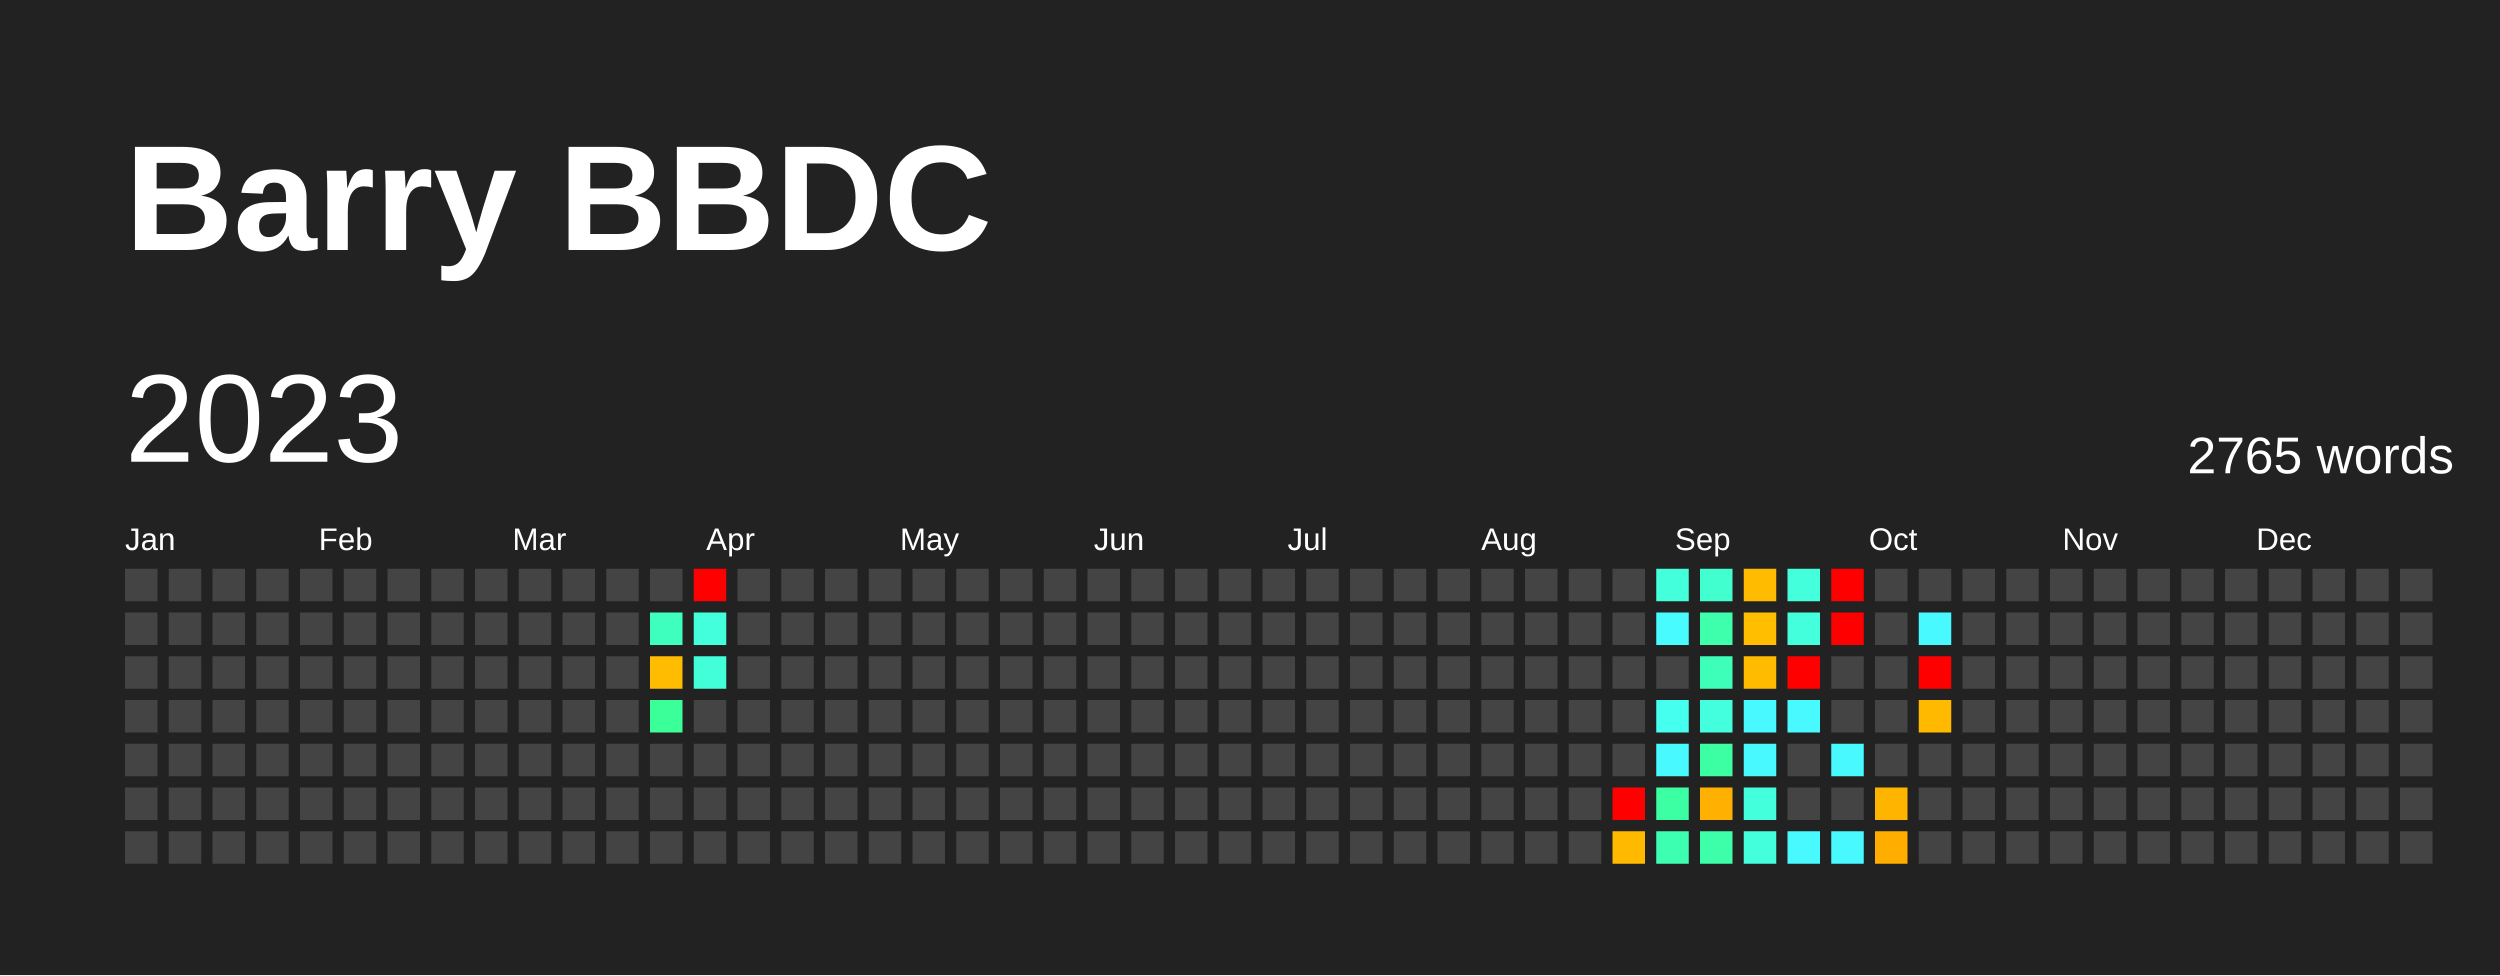
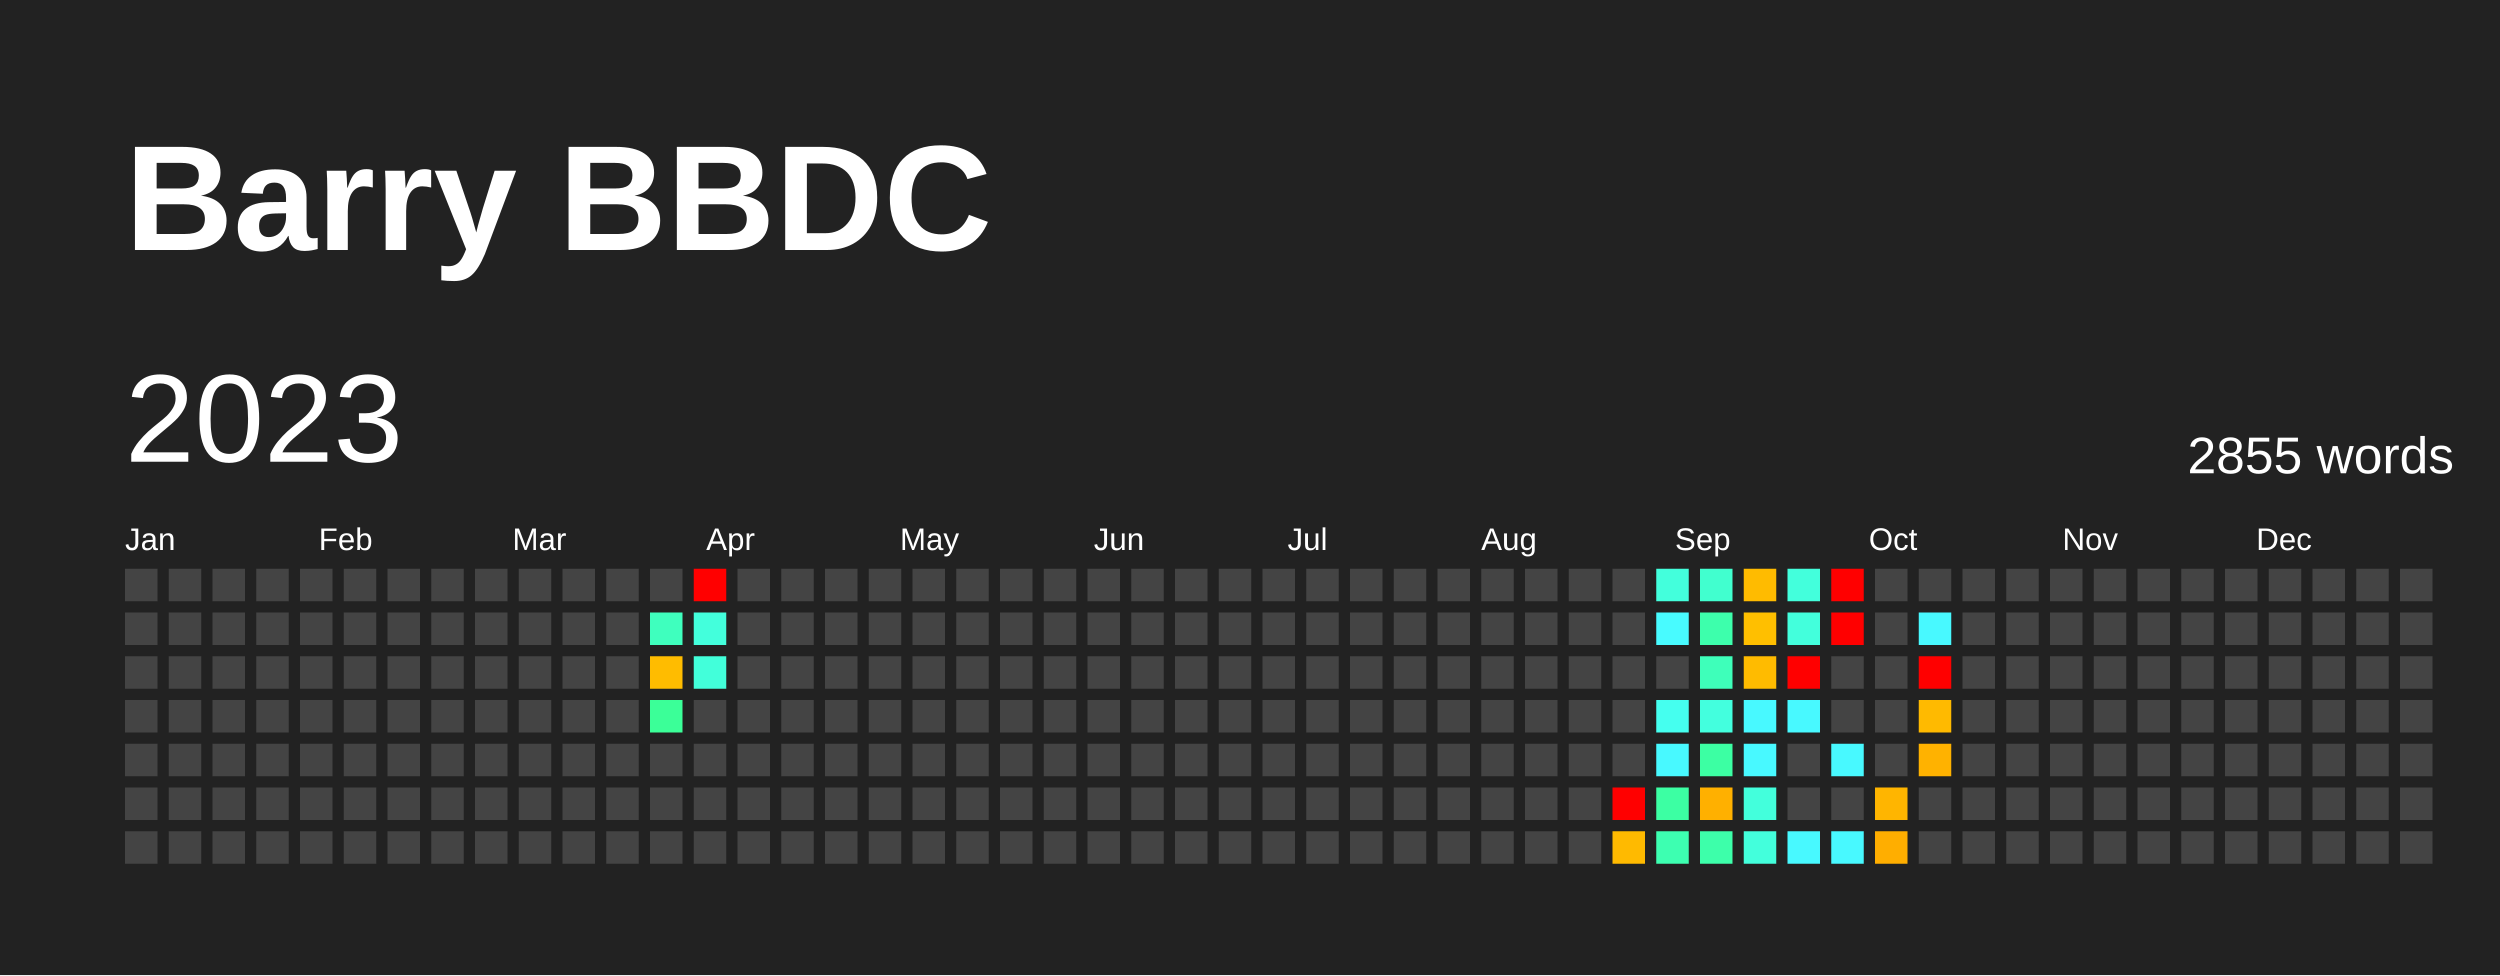
<svg xmlns="http://www.w3.org/2000/svg" baseProfile="full" height="78mm" version="1.1" viewBox="0,0,200,78" width="200mm">
  <defs />
  <rect fill="#222222" height="78" width="200" x="0" y="0" />
  <text fill="#FFFFFF" style="font-size:12px; font-family:Arial; font-weight:bold;" x="10" y="20">Barry BBDC</text>
  <text dominant-baseline="hanging" fill="#FFFFFF" style="font-size:10.0px; font-family:Arial;" x="10" y="30">2023</text>
-   <text dominant-baseline="hanging" fill="#FFFFFF" style="font-size:4.125px; font-family:Arial;" x="175" y="35">2765 words</text>
+   <text dominant-baseline="hanging" fill="#FFFFFF" style="font-size:4.125px; font-family:Arial;" x="175" y="35">2855 words</text>
  <text fill="#FFFFFF" style="font-size:2.5px; font-family:Arial" x="10.0" y="44">Jan</text>
  <text fill="#FFFFFF" style="font-size:2.5px; font-family:Arial" x="25.5" y="44">Feb</text>
  <text fill="#FFFFFF" style="font-size:2.5px; font-family:Arial" x="41.0" y="44">Mar</text>
  <text fill="#FFFFFF" style="font-size:2.5px; font-family:Arial" x="56.5" y="44">Apr</text>
  <text fill="#FFFFFF" style="font-size:2.5px; font-family:Arial" x="72.0" y="44">May</text>
  <text fill="#FFFFFF" style="font-size:2.5px; font-family:Arial" x="87.5" y="44">Jun</text>
  <text fill="#FFFFFF" style="font-size:2.5px; font-family:Arial" x="103.0" y="44">Jul</text>
  <text fill="#FFFFFF" style="font-size:2.5px; font-family:Arial" x="118.5" y="44">Aug</text>
  <text fill="#FFFFFF" style="font-size:2.5px; font-family:Arial" x="134.0" y="44">Sep</text>
  <text fill="#FFFFFF" style="font-size:2.5px; font-family:Arial" x="149.5" y="44">Oct</text>
  <text fill="#FFFFFF" style="font-size:2.5px; font-family:Arial" x="165.0" y="44">Nov</text>
  <text fill="#FFFFFF" style="font-size:2.5px; font-family:Arial" x="180.5" y="44">Dec</text>
  <rect fill="#444444" height="2.6" width="2.6" x="10.0" y="45.5" />
  <rect fill="#444444" height="2.6" width="2.6" x="10.0" y="49.0" />
  <rect fill="#444444" height="2.6" width="2.6" x="10.0" y="52.5" />
  <rect fill="#444444" height="2.6" width="2.6" x="10.0" y="56.0" />
  <rect fill="#444444" height="2.6" width="2.6" x="10.0" y="59.5" />
  <rect fill="#444444" height="2.6" width="2.6" x="10.0" y="63.0" />
  <rect fill="#444444" height="2.6" width="2.6" x="10.0" y="66.5" />
  <rect fill="#444444" height="2.6" width="2.6" x="13.5" y="45.5" />
  <rect fill="#444444" height="2.6" width="2.6" x="13.5" y="49.0" />
  <rect fill="#444444" height="2.6" width="2.6" x="13.5" y="52.5" />
  <rect fill="#444444" height="2.6" width="2.6" x="13.5" y="56.0" />
  <rect fill="#444444" height="2.6" width="2.6" x="13.5" y="59.5" />
  <rect fill="#444444" height="2.6" width="2.6" x="13.5" y="63.0" />
  <rect fill="#444444" height="2.6" width="2.6" x="13.5" y="66.5" />
  <rect fill="#444444" height="2.6" width="2.6" x="17.0" y="45.5" />
  <rect fill="#444444" height="2.6" width="2.6" x="17.0" y="49.0" />
  <rect fill="#444444" height="2.6" width="2.6" x="17.0" y="52.5" />
  <rect fill="#444444" height="2.6" width="2.6" x="17.0" y="56.0" />
  <rect fill="#444444" height="2.6" width="2.6" x="17.0" y="59.5" />
  <rect fill="#444444" height="2.6" width="2.6" x="17.0" y="63.0" />
  <rect fill="#444444" height="2.6" width="2.6" x="17.0" y="66.5" />
  <rect fill="#444444" height="2.6" width="2.6" x="20.5" y="45.5" />
  <rect fill="#444444" height="2.6" width="2.6" x="20.5" y="49.0" />
  <rect fill="#444444" height="2.6" width="2.6" x="20.5" y="52.5" />
  <rect fill="#444444" height="2.6" width="2.6" x="20.5" y="56.0" />
  <rect fill="#444444" height="2.6" width="2.6" x="20.5" y="59.5" />
  <rect fill="#444444" height="2.6" width="2.6" x="20.5" y="63.0" />
  <rect fill="#444444" height="2.6" width="2.6" x="20.5" y="66.5" />
  <rect fill="#444444" height="2.6" width="2.6" x="24.0" y="45.5" />
  <rect fill="#444444" height="2.6" width="2.6" x="24.0" y="49.0" />
  <rect fill="#444444" height="2.6" width="2.6" x="24.0" y="52.5" />
  <rect fill="#444444" height="2.6" width="2.6" x="24.0" y="56.0" />
  <rect fill="#444444" height="2.6" width="2.6" x="24.0" y="59.5" />
  <rect fill="#444444" height="2.6" width="2.6" x="24.0" y="63.0" />
  <rect fill="#444444" height="2.6" width="2.6" x="24.0" y="66.5" />
  <rect fill="#444444" height="2.6" width="2.6" x="27.5" y="45.5" />
  <rect fill="#444444" height="2.6" width="2.6" x="27.5" y="49.0" />
  <rect fill="#444444" height="2.6" width="2.6" x="27.5" y="52.5" />
  <rect fill="#444444" height="2.6" width="2.6" x="27.5" y="56.0" />
  <rect fill="#444444" height="2.6" width="2.6" x="27.5" y="59.5" />
  <rect fill="#444444" height="2.6" width="2.6" x="27.5" y="63.0" />
  <rect fill="#444444" height="2.6" width="2.6" x="27.5" y="66.5" />
  <rect fill="#444444" height="2.6" width="2.6" x="31.0" y="45.5" />
  <rect fill="#444444" height="2.6" width="2.6" x="31.0" y="49.0" />
  <rect fill="#444444" height="2.6" width="2.6" x="31.0" y="52.5" />
  <rect fill="#444444" height="2.6" width="2.6" x="31.0" y="56.0" />
  <rect fill="#444444" height="2.6" width="2.6" x="31.0" y="59.5" />
  <rect fill="#444444" height="2.6" width="2.6" x="31.0" y="63.0" />
  <rect fill="#444444" height="2.6" width="2.6" x="31.0" y="66.5" />
  <rect fill="#444444" height="2.6" width="2.6" x="34.5" y="45.5" />
  <rect fill="#444444" height="2.6" width="2.6" x="34.5" y="49.0" />
  <rect fill="#444444" height="2.6" width="2.6" x="34.5" y="52.5" />
  <rect fill="#444444" height="2.6" width="2.6" x="34.5" y="56.0" />
  <rect fill="#444444" height="2.6" width="2.6" x="34.5" y="59.5" />
  <rect fill="#444444" height="2.6" width="2.6" x="34.5" y="63.0" />
  <rect fill="#444444" height="2.6" width="2.6" x="34.5" y="66.5" />
  <rect fill="#444444" height="2.6" width="2.6" x="38.0" y="45.5" />
  <rect fill="#444444" height="2.6" width="2.6" x="38.0" y="49.0" />
  <rect fill="#444444" height="2.6" width="2.6" x="38.0" y="52.5" />
  <rect fill="#444444" height="2.6" width="2.6" x="38.0" y="56.0" />
  <rect fill="#444444" height="2.6" width="2.6" x="38.0" y="59.5" />
  <rect fill="#444444" height="2.6" width="2.6" x="38.0" y="63.0" />
  <rect fill="#444444" height="2.6" width="2.6" x="38.0" y="66.5" />
  <rect fill="#444444" height="2.6" width="2.6" x="41.5" y="45.5" />
  <rect fill="#444444" height="2.6" width="2.6" x="41.5" y="49.0" />
  <rect fill="#444444" height="2.6" width="2.6" x="41.5" y="52.5" />
  <rect fill="#444444" height="2.6" width="2.6" x="41.5" y="56.0" />
  <rect fill="#444444" height="2.6" width="2.6" x="41.5" y="59.5" />
  <rect fill="#444444" height="2.6" width="2.6" x="41.5" y="63.0" />
  <rect fill="#444444" height="2.6" width="2.6" x="41.5" y="66.5" />
  <rect fill="#444444" height="2.6" width="2.6" x="45.0" y="45.5" />
  <rect fill="#444444" height="2.6" width="2.6" x="45.0" y="49.0" />
  <rect fill="#444444" height="2.6" width="2.6" x="45.0" y="52.5" />
  <rect fill="#444444" height="2.6" width="2.6" x="45.0" y="56.0" />
  <rect fill="#444444" height="2.6" width="2.6" x="45.0" y="59.5" />
  <rect fill="#444444" height="2.6" width="2.6" x="45.0" y="63.0" />
  <rect fill="#444444" height="2.6" width="2.6" x="45.0" y="66.5" />
  <rect fill="#444444" height="2.6" width="2.6" x="48.5" y="45.5" />
  <rect fill="#444444" height="2.6" width="2.6" x="48.5" y="49.0" />
  <rect fill="#444444" height="2.6" width="2.6" x="48.5" y="52.5" />
  <rect fill="#444444" height="2.6" width="2.6" x="48.5" y="56.0" />
  <rect fill="#444444" height="2.6" width="2.6" x="48.5" y="59.5" />
  <rect fill="#444444" height="2.6" width="2.6" x="48.5" y="63.0" />
  <rect fill="#444444" height="2.6" width="2.6" x="48.5" y="66.5" />
  <rect fill="#444444" height="2.6" width="2.6" x="52.0" y="45.5" />
  <rect fill="#3fffbe" height="2.6" width="2.6" x="52.0" y="49.0" />
  <rect fill="#ffbc00" height="2.6" width="2.6" x="52.0" y="52.5" />
  <rect fill="#3bff98" height="2.6" width="2.6" x="52.0" y="56.0" />
  <rect fill="#444444" height="2.6" width="2.6" x="52.0" y="59.5" />
  <rect fill="#444444" height="2.6" width="2.6" x="52.0" y="63.0" />
  <rect fill="#444444" height="2.6" width="2.6" x="52.0" y="66.5" />
  <rect fill="red" height="2.6" width="2.6" x="55.5" y="45.5" />
  <rect fill="#43ffdc" height="2.6" width="2.6" x="55.5" y="49.0" />
  <rect fill="#42ffda" height="2.6" width="2.6" x="55.5" y="52.5" />
  <rect fill="#444444" height="2.6" width="2.6" x="55.5" y="56.0" />
  <rect fill="#444444" height="2.6" width="2.6" x="55.5" y="59.5" />
  <rect fill="#444444" height="2.6" width="2.6" x="55.5" y="63.0" />
  <rect fill="#444444" height="2.6" width="2.6" x="55.5" y="66.5" />
  <rect fill="#444444" height="2.6" width="2.6" x="59.0" y="45.5" />
  <rect fill="#444444" height="2.6" width="2.6" x="59.0" y="49.0" />
  <rect fill="#444444" height="2.6" width="2.6" x="59.0" y="52.5" />
  <rect fill="#444444" height="2.6" width="2.6" x="59.0" y="56.0" />
  <rect fill="#444444" height="2.6" width="2.6" x="59.0" y="59.5" />
  <rect fill="#444444" height="2.6" width="2.6" x="59.0" y="63.0" />
  <rect fill="#444444" height="2.6" width="2.6" x="59.0" y="66.5" />
  <rect fill="#444444" height="2.6" width="2.6" x="62.5" y="45.5" />
  <rect fill="#444444" height="2.6" width="2.6" x="62.5" y="49.0" />
  <rect fill="#444444" height="2.6" width="2.6" x="62.5" y="52.5" />
  <rect fill="#444444" height="2.6" width="2.6" x="62.5" y="56.0" />
  <rect fill="#444444" height="2.6" width="2.6" x="62.5" y="59.5" />
  <rect fill="#444444" height="2.6" width="2.6" x="62.5" y="63.0" />
  <rect fill="#444444" height="2.6" width="2.6" x="62.5" y="66.5" />
  <rect fill="#444444" height="2.6" width="2.6" x="66.0" y="45.5" />
  <rect fill="#444444" height="2.6" width="2.6" x="66.0" y="49.0" />
  <rect fill="#444444" height="2.6" width="2.6" x="66.0" y="52.5" />
  <rect fill="#444444" height="2.6" width="2.6" x="66.0" y="56.0" />
  <rect fill="#444444" height="2.6" width="2.6" x="66.0" y="59.5" />
  <rect fill="#444444" height="2.6" width="2.6" x="66.0" y="63.0" />
  <rect fill="#444444" height="2.6" width="2.6" x="66.0" y="66.5" />
  <rect fill="#444444" height="2.6" width="2.6" x="69.5" y="45.5" />
  <rect fill="#444444" height="2.6" width="2.6" x="69.5" y="49.0" />
  <rect fill="#444444" height="2.6" width="2.6" x="69.5" y="52.5" />
  <rect fill="#444444" height="2.6" width="2.6" x="69.5" y="56.0" />
  <rect fill="#444444" height="2.6" width="2.6" x="69.5" y="59.5" />
  <rect fill="#444444" height="2.6" width="2.6" x="69.5" y="63.0" />
  <rect fill="#444444" height="2.6" width="2.6" x="69.5" y="66.5" />
  <rect fill="#444444" height="2.6" width="2.6" x="73.0" y="45.5" />
  <rect fill="#444444" height="2.6" width="2.6" x="73.0" y="49.0" />
  <rect fill="#444444" height="2.6" width="2.6" x="73.0" y="52.5" />
  <rect fill="#444444" height="2.6" width="2.6" x="73.0" y="56.0" />
  <rect fill="#444444" height="2.6" width="2.6" x="73.0" y="59.5" />
  <rect fill="#444444" height="2.6" width="2.6" x="73.0" y="63.0" />
  <rect fill="#444444" height="2.6" width="2.6" x="73.0" y="66.5" />
  <rect fill="#444444" height="2.6" width="2.6" x="76.5" y="45.5" />
  <rect fill="#444444" height="2.6" width="2.6" x="76.5" y="49.0" />
  <rect fill="#444444" height="2.6" width="2.6" x="76.5" y="52.5" />
  <rect fill="#444444" height="2.6" width="2.6" x="76.5" y="56.0" />
  <rect fill="#444444" height="2.6" width="2.6" x="76.5" y="59.5" />
  <rect fill="#444444" height="2.6" width="2.6" x="76.5" y="63.0" />
  <rect fill="#444444" height="2.6" width="2.6" x="76.5" y="66.5" />
  <rect fill="#444444" height="2.6" width="2.6" x="80.0" y="45.5" />
  <rect fill="#444444" height="2.6" width="2.6" x="80.0" y="49.0" />
  <rect fill="#444444" height="2.6" width="2.6" x="80.0" y="52.5" />
  <rect fill="#444444" height="2.6" width="2.6" x="80.0" y="56.0" />
  <rect fill="#444444" height="2.6" width="2.6" x="80.0" y="59.5" />
  <rect fill="#444444" height="2.6" width="2.6" x="80.0" y="63.0" />
  <rect fill="#444444" height="2.6" width="2.6" x="80.0" y="66.5" />
  <rect fill="#444444" height="2.6" width="2.6" x="83.5" y="45.5" />
  <rect fill="#444444" height="2.6" width="2.6" x="83.5" y="49.0" />
  <rect fill="#444444" height="2.6" width="2.6" x="83.5" y="52.5" />
  <rect fill="#444444" height="2.6" width="2.6" x="83.5" y="56.0" />
  <rect fill="#444444" height="2.6" width="2.6" x="83.5" y="59.5" />
  <rect fill="#444444" height="2.6" width="2.6" x="83.5" y="63.0" />
  <rect fill="#444444" height="2.6" width="2.6" x="83.5" y="66.5" />
  <rect fill="#444444" height="2.6" width="2.6" x="87.0" y="45.5" />
  <rect fill="#444444" height="2.6" width="2.6" x="87.0" y="49.0" />
  <rect fill="#444444" height="2.6" width="2.6" x="87.0" y="52.5" />
  <rect fill="#444444" height="2.6" width="2.6" x="87.0" y="56.0" />
  <rect fill="#444444" height="2.6" width="2.6" x="87.0" y="59.5" />
  <rect fill="#444444" height="2.6" width="2.6" x="87.0" y="63.0" />
  <rect fill="#444444" height="2.6" width="2.6" x="87.0" y="66.5" />
  <rect fill="#444444" height="2.6" width="2.6" x="90.5" y="45.5" />
  <rect fill="#444444" height="2.6" width="2.6" x="90.5" y="49.0" />
  <rect fill="#444444" height="2.6" width="2.6" x="90.5" y="52.5" />
  <rect fill="#444444" height="2.6" width="2.6" x="90.5" y="56.0" />
  <rect fill="#444444" height="2.6" width="2.6" x="90.5" y="59.5" />
  <rect fill="#444444" height="2.6" width="2.6" x="90.5" y="63.0" />
  <rect fill="#444444" height="2.6" width="2.6" x="90.5" y="66.5" />
  <rect fill="#444444" height="2.6" width="2.6" x="94.0" y="45.5" />
  <rect fill="#444444" height="2.6" width="2.6" x="94.0" y="49.0" />
  <rect fill="#444444" height="2.6" width="2.6" x="94.0" y="52.5" />
  <rect fill="#444444" height="2.6" width="2.6" x="94.0" y="56.0" />
  <rect fill="#444444" height="2.6" width="2.6" x="94.0" y="59.5" />
  <rect fill="#444444" height="2.6" width="2.6" x="94.0" y="63.0" />
  <rect fill="#444444" height="2.6" width="2.6" x="94.0" y="66.5" />
  <rect fill="#444444" height="2.6" width="2.6" x="97.5" y="45.5" />
  <rect fill="#444444" height="2.6" width="2.6" x="97.5" y="49.0" />
  <rect fill="#444444" height="2.6" width="2.6" x="97.5" y="52.5" />
  <rect fill="#444444" height="2.6" width="2.6" x="97.5" y="56.0" />
  <rect fill="#444444" height="2.6" width="2.6" x="97.5" y="59.5" />
  <rect fill="#444444" height="2.6" width="2.6" x="97.5" y="63.0" />
  <rect fill="#444444" height="2.6" width="2.6" x="97.5" y="66.5" />
  <rect fill="#444444" height="2.6" width="2.6" x="101.0" y="45.5" />
  <rect fill="#444444" height="2.6" width="2.6" x="101.0" y="49.0" />
  <rect fill="#444444" height="2.6" width="2.6" x="101.0" y="52.5" />
  <rect fill="#444444" height="2.6" width="2.6" x="101.0" y="56.0" />
  <rect fill="#444444" height="2.6" width="2.6" x="101.0" y="59.5" />
  <rect fill="#444444" height="2.6" width="2.6" x="101.0" y="63.0" />
  <rect fill="#444444" height="2.6" width="2.6" x="101.0" y="66.5" />
  <rect fill="#444444" height="2.6" width="2.6" x="104.5" y="45.5" />
  <rect fill="#444444" height="2.6" width="2.6" x="104.5" y="49.0" />
  <rect fill="#444444" height="2.6" width="2.6" x="104.5" y="52.5" />
  <rect fill="#444444" height="2.6" width="2.6" x="104.5" y="56.0" />
  <rect fill="#444444" height="2.6" width="2.6" x="104.5" y="59.5" />
  <rect fill="#444444" height="2.6" width="2.6" x="104.5" y="63.0" />
  <rect fill="#444444" height="2.6" width="2.6" x="104.5" y="66.5" />
  <rect fill="#444444" height="2.6" width="2.6" x="108.0" y="45.5" />
  <rect fill="#444444" height="2.6" width="2.6" x="108.0" y="49.0" />
  <rect fill="#444444" height="2.6" width="2.6" x="108.0" y="52.5" />
  <rect fill="#444444" height="2.6" width="2.6" x="108.0" y="56.0" />
  <rect fill="#444444" height="2.6" width="2.6" x="108.0" y="59.5" />
  <rect fill="#444444" height="2.6" width="2.6" x="108.0" y="63.0" />
  <rect fill="#444444" height="2.6" width="2.6" x="108.0" y="66.5" />
  <rect fill="#444444" height="2.6" width="2.6" x="111.5" y="45.5" />
  <rect fill="#444444" height="2.6" width="2.6" x="111.5" y="49.0" />
  <rect fill="#444444" height="2.6" width="2.6" x="111.5" y="52.5" />
  <rect fill="#444444" height="2.6" width="2.6" x="111.5" y="56.0" />
  <rect fill="#444444" height="2.6" width="2.6" x="111.5" y="59.5" />
  <rect fill="#444444" height="2.6" width="2.6" x="111.5" y="63.0" />
  <rect fill="#444444" height="2.6" width="2.6" x="111.5" y="66.5" />
  <rect fill="#444444" height="2.6" width="2.6" x="115.0" y="45.5" />
  <rect fill="#444444" height="2.6" width="2.6" x="115.0" y="49.0" />
  <rect fill="#444444" height="2.6" width="2.6" x="115.0" y="52.5" />
  <rect fill="#444444" height="2.6" width="2.6" x="115.0" y="56.0" />
  <rect fill="#444444" height="2.6" width="2.6" x="115.0" y="59.5" />
  <rect fill="#444444" height="2.6" width="2.6" x="115.0" y="63.0" />
  <rect fill="#444444" height="2.6" width="2.6" x="115.0" y="66.5" />
  <rect fill="#444444" height="2.6" width="2.6" x="118.5" y="45.5" />
  <rect fill="#444444" height="2.6" width="2.6" x="118.5" y="49.0" />
  <rect fill="#444444" height="2.6" width="2.6" x="118.5" y="52.5" />
  <rect fill="#444444" height="2.6" width="2.6" x="118.5" y="56.0" />
  <rect fill="#444444" height="2.6" width="2.6" x="118.5" y="59.5" />
  <rect fill="#444444" height="2.6" width="2.6" x="118.5" y="63.0" />
  <rect fill="#444444" height="2.6" width="2.6" x="118.5" y="66.5" />
  <rect fill="#444444" height="2.6" width="2.6" x="122.0" y="45.5" />
  <rect fill="#444444" height="2.6" width="2.6" x="122.0" y="49.0" />
  <rect fill="#444444" height="2.6" width="2.6" x="122.0" y="52.5" />
  <rect fill="#444444" height="2.6" width="2.6" x="122.0" y="56.0" />
  <rect fill="#444444" height="2.6" width="2.6" x="122.0" y="59.5" />
  <rect fill="#444444" height="2.6" width="2.6" x="122.0" y="63.0" />
  <rect fill="#444444" height="2.6" width="2.6" x="122.0" y="66.5" />
  <rect fill="#444444" height="2.6" width="2.6" x="125.5" y="45.5" />
  <rect fill="#444444" height="2.6" width="2.6" x="125.5" y="49.0" />
  <rect fill="#444444" height="2.6" width="2.6" x="125.5" y="52.5" />
  <rect fill="#444444" height="2.6" width="2.6" x="125.5" y="56.0" />
  <rect fill="#444444" height="2.6" width="2.6" x="125.5" y="59.5" />
  <rect fill="#444444" height="2.6" width="2.6" x="125.5" y="63.0" />
  <rect fill="#444444" height="2.6" width="2.6" x="125.5" y="66.5" />
  <rect fill="#444444" height="2.6" width="2.6" x="129.0" y="45.5" />
  <rect fill="#444444" height="2.6" width="2.6" x="129.0" y="49.0" />
  <rect fill="#444444" height="2.6" width="2.6" x="129.0" y="52.5" />
  <rect fill="#444444" height="2.6" width="2.6" x="129.0" y="56.0" />
  <rect fill="#444444" height="2.6" width="2.6" x="129.0" y="59.5" />
  <rect fill="red" height="2.6" width="2.6" x="129.0" y="63.0" />
  <rect fill="#ffba00" height="2.6" width="2.6" x="129.0" y="66.5" />
  <rect fill="#43ffdc" height="2.6" width="2.6" x="132.5" y="45.5" />
  <rect fill="#48fbff" height="2.6" width="2.6" x="132.5" y="49.0" />
  <rect fill="#444444" height="2.6" width="2.6" x="132.5" y="52.5" />
  <rect fill="#45ffef" height="2.6" width="2.6" x="132.5" y="56.0" />
  <rect fill="#48f9ff" height="2.6" width="2.6" x="132.5" y="59.5" />
  <rect fill="#3cffa3" height="2.6" width="2.6" x="132.5" y="63.0" />
  <rect fill="#3dffb1" height="2.6" width="2.6" x="132.5" y="66.5" />
  <rect fill="#41ffcf" height="2.6" width="2.6" x="136.0" y="45.5" />
  <rect fill="#3dffac" height="2.6" width="2.6" x="136.0" y="49.0" />
  <rect fill="#3effba" height="2.6" width="2.6" x="136.0" y="52.5" />
  <rect fill="#43ffde" height="2.6" width="2.6" x="136.0" y="56.0" />
  <rect fill="#3cffa3" height="2.6" width="2.6" x="136.0" y="59.5" />
  <rect fill="#ffb000" height="2.6" width="2.6" x="136.0" y="63.0" />
  <rect fill="#3dffaa" height="2.6" width="2.6" x="136.0" y="66.5" />
  <rect fill="#ffbb00" height="2.6" width="2.6" x="139.5" y="45.5" />
  <rect fill="#ffbf00" height="2.6" width="2.6" x="139.5" y="49.0" />
  <rect fill="#ffbb00" height="2.6" width="2.6" x="139.5" y="52.5" />
  <rect fill="#48f9ff" height="2.6" width="2.6" x="139.5" y="56.0" />
  <rect fill="#48f9ff" height="2.6" width="2.6" x="139.5" y="59.5" />
  <rect fill="#43ffdc" height="2.6" width="2.6" x="139.5" y="63.0" />
  <rect fill="#43ffdc" height="2.6" width="2.6" x="139.5" y="66.5" />
  <rect fill="#43ffdc" height="2.6" width="2.6" x="143.0" y="45.5" />
  <rect fill="#43ffdc" height="2.6" width="2.6" x="143.0" y="49.0" />
  <rect fill="red" height="2.6" width="2.6" x="143.0" y="52.5" />
  <rect fill="#48f9ff" height="2.6" width="2.6" x="143.0" y="56.0" />
  <rect fill="#444444" height="2.6" width="2.6" x="143.0" y="59.5" />
  <rect fill="#444444" height="2.6" width="2.6" x="143.0" y="63.0" />
  <rect fill="#48f9ff" height="2.6" width="2.6" x="143.0" y="66.5" />
  <rect fill="red" height="2.6" width="2.6" x="146.5" y="45.5" />
  <rect fill="red" height="2.6" width="2.6" x="146.5" y="49.0" />
  <rect fill="#444444" height="2.6" width="2.6" x="146.5" y="52.5" />
  <rect fill="#444444" height="2.6" width="2.6" x="146.5" y="56.0" />
  <rect fill="#48f9ff" height="2.6" width="2.6" x="146.5" y="59.5" />
  <rect fill="#444444" height="2.6" width="2.6" x="146.5" y="63.0" />
  <rect fill="#48f9ff" height="2.6" width="2.6" x="146.5" y="66.5" />
  <rect fill="#444444" height="2.6" width="2.6" x="150.0" y="45.5" />
  <rect fill="#444444" height="2.6" width="2.6" x="150.0" y="49.0" />
  <rect fill="#444444" height="2.6" width="2.6" x="150.0" y="52.5" />
  <rect fill="#444444" height="2.6" width="2.6" x="150.0" y="56.0" />
  <rect fill="#444444" height="2.6" width="2.6" x="150.0" y="59.5" />
  <rect fill="#ffb500" height="2.6" width="2.6" x="150.0" y="63.0" />
  <rect fill="#ffae00" height="2.6" width="2.6" x="150.0" y="66.5" />
  <rect fill="#444444" height="2.6" width="2.6" x="153.5" y="45.5" />
  <rect fill="#48f9ff" height="2.6" width="2.6" x="153.5" y="49.0" />
  <rect fill="red" height="2.6" width="2.6" x="153.5" y="52.5" />
  <rect fill="#ffba00" height="2.6" width="2.6" x="153.5" y="56.0" />
-   <rect fill="#444444" height="2.6" width="2.6" x="153.5" y="59.5" />
+   <rect fill="#ffb200" height="2.6" width="2.6" x="153.5" y="59.5" />
  <rect fill="#444444" height="2.6" width="2.6" x="153.5" y="63.0" />
  <rect fill="#444444" height="2.6" width="2.6" x="153.5" y="66.5" />
  <rect fill="#444444" height="2.6" width="2.6" x="157.0" y="45.5" />
  <rect fill="#444444" height="2.6" width="2.6" x="157.0" y="49.0" />
  <rect fill="#444444" height="2.6" width="2.6" x="157.0" y="52.5" />
  <rect fill="#444444" height="2.6" width="2.6" x="157.0" y="56.0" />
  <rect fill="#444444" height="2.6" width="2.6" x="157.0" y="59.5" />
  <rect fill="#444444" height="2.6" width="2.6" x="157.0" y="63.0" />
  <rect fill="#444444" height="2.6" width="2.6" x="157.0" y="66.5" />
  <rect fill="#444444" height="2.6" width="2.6" x="160.5" y="45.5" />
  <rect fill="#444444" height="2.6" width="2.6" x="160.5" y="49.0" />
  <rect fill="#444444" height="2.6" width="2.6" x="160.5" y="52.5" />
  <rect fill="#444444" height="2.6" width="2.6" x="160.5" y="56.0" />
  <rect fill="#444444" height="2.6" width="2.6" x="160.5" y="59.5" />
  <rect fill="#444444" height="2.6" width="2.6" x="160.5" y="63.0" />
  <rect fill="#444444" height="2.6" width="2.6" x="160.5" y="66.5" />
  <rect fill="#444444" height="2.6" width="2.6" x="164.0" y="45.5" />
  <rect fill="#444444" height="2.6" width="2.6" x="164.0" y="49.0" />
  <rect fill="#444444" height="2.6" width="2.6" x="164.0" y="52.5" />
  <rect fill="#444444" height="2.6" width="2.6" x="164.0" y="56.0" />
  <rect fill="#444444" height="2.6" width="2.6" x="164.0" y="59.5" />
  <rect fill="#444444" height="2.6" width="2.6" x="164.0" y="63.0" />
  <rect fill="#444444" height="2.6" width="2.6" x="164.0" y="66.5" />
  <rect fill="#444444" height="2.6" width="2.6" x="167.5" y="45.5" />
  <rect fill="#444444" height="2.6" width="2.6" x="167.5" y="49.0" />
  <rect fill="#444444" height="2.6" width="2.6" x="167.5" y="52.5" />
  <rect fill="#444444" height="2.6" width="2.6" x="167.5" y="56.0" />
  <rect fill="#444444" height="2.6" width="2.6" x="167.5" y="59.5" />
  <rect fill="#444444" height="2.6" width="2.6" x="167.5" y="63.0" />
  <rect fill="#444444" height="2.6" width="2.6" x="167.5" y="66.5" />
  <rect fill="#444444" height="2.6" width="2.6" x="171.0" y="45.5" />
  <rect fill="#444444" height="2.6" width="2.6" x="171.0" y="49.0" />
  <rect fill="#444444" height="2.6" width="2.6" x="171.0" y="52.5" />
  <rect fill="#444444" height="2.6" width="2.6" x="171.0" y="56.0" />
  <rect fill="#444444" height="2.6" width="2.6" x="171.0" y="59.5" />
  <rect fill="#444444" height="2.6" width="2.6" x="171.0" y="63.0" />
  <rect fill="#444444" height="2.6" width="2.6" x="171.0" y="66.5" />
  <rect fill="#444444" height="2.6" width="2.6" x="174.5" y="45.5" />
  <rect fill="#444444" height="2.6" width="2.6" x="174.5" y="49.0" />
  <rect fill="#444444" height="2.6" width="2.6" x="174.5" y="52.5" />
  <rect fill="#444444" height="2.6" width="2.6" x="174.5" y="56.0" />
  <rect fill="#444444" height="2.6" width="2.6" x="174.5" y="59.5" />
  <rect fill="#444444" height="2.6" width="2.6" x="174.5" y="63.0" />
  <rect fill="#444444" height="2.6" width="2.6" x="174.5" y="66.5" />
  <rect fill="#444444" height="2.6" width="2.6" x="178.0" y="45.5" />
  <rect fill="#444444" height="2.6" width="2.6" x="178.0" y="49.0" />
  <rect fill="#444444" height="2.6" width="2.6" x="178.0" y="52.5" />
  <rect fill="#444444" height="2.6" width="2.6" x="178.0" y="56.0" />
  <rect fill="#444444" height="2.6" width="2.6" x="178.0" y="59.5" />
  <rect fill="#444444" height="2.6" width="2.6" x="178.0" y="63.0" />
  <rect fill="#444444" height="2.6" width="2.6" x="178.0" y="66.5" />
  <rect fill="#444444" height="2.6" width="2.6" x="181.5" y="45.5" />
  <rect fill="#444444" height="2.6" width="2.6" x="181.5" y="49.0" />
  <rect fill="#444444" height="2.6" width="2.6" x="181.5" y="52.5" />
  <rect fill="#444444" height="2.6" width="2.6" x="181.5" y="56.0" />
  <rect fill="#444444" height="2.6" width="2.6" x="181.5" y="59.5" />
  <rect fill="#444444" height="2.6" width="2.6" x="181.5" y="63.0" />
  <rect fill="#444444" height="2.6" width="2.6" x="181.5" y="66.5" />
  <rect fill="#444444" height="2.6" width="2.6" x="185.0" y="45.5" />
  <rect fill="#444444" height="2.6" width="2.6" x="185.0" y="49.0" />
  <rect fill="#444444" height="2.6" width="2.6" x="185.0" y="52.5" />
  <rect fill="#444444" height="2.6" width="2.6" x="185.0" y="56.0" />
  <rect fill="#444444" height="2.6" width="2.6" x="185.0" y="59.5" />
  <rect fill="#444444" height="2.6" width="2.6" x="185.0" y="63.0" />
  <rect fill="#444444" height="2.6" width="2.6" x="185.0" y="66.5" />
  <rect fill="#444444" height="2.6" width="2.6" x="188.5" y="45.5" />
  <rect fill="#444444" height="2.6" width="2.6" x="188.5" y="49.0" />
  <rect fill="#444444" height="2.6" width="2.6" x="188.5" y="52.5" />
  <rect fill="#444444" height="2.6" width="2.6" x="188.5" y="56.0" />
  <rect fill="#444444" height="2.6" width="2.6" x="188.5" y="59.5" />
  <rect fill="#444444" height="2.6" width="2.6" x="188.5" y="63.0" />
  <rect fill="#444444" height="2.6" width="2.6" x="188.5" y="66.5" />
  <rect fill="#444444" height="2.6" width="2.6" x="192.0" y="45.5" />
  <rect fill="#444444" height="2.6" width="2.6" x="192.0" y="49.0" />
  <rect fill="#444444" height="2.6" width="2.6" x="192.0" y="52.5" />
  <rect fill="#444444" height="2.6" width="2.6" x="192.0" y="56.0" />
  <rect fill="#444444" height="2.6" width="2.6" x="192.0" y="59.5" />
  <rect fill="#444444" height="2.6" width="2.6" x="192.0" y="63.0" />
  <rect fill="#444444" height="2.6" width="2.6" x="192.0" y="66.5" />
</svg>
